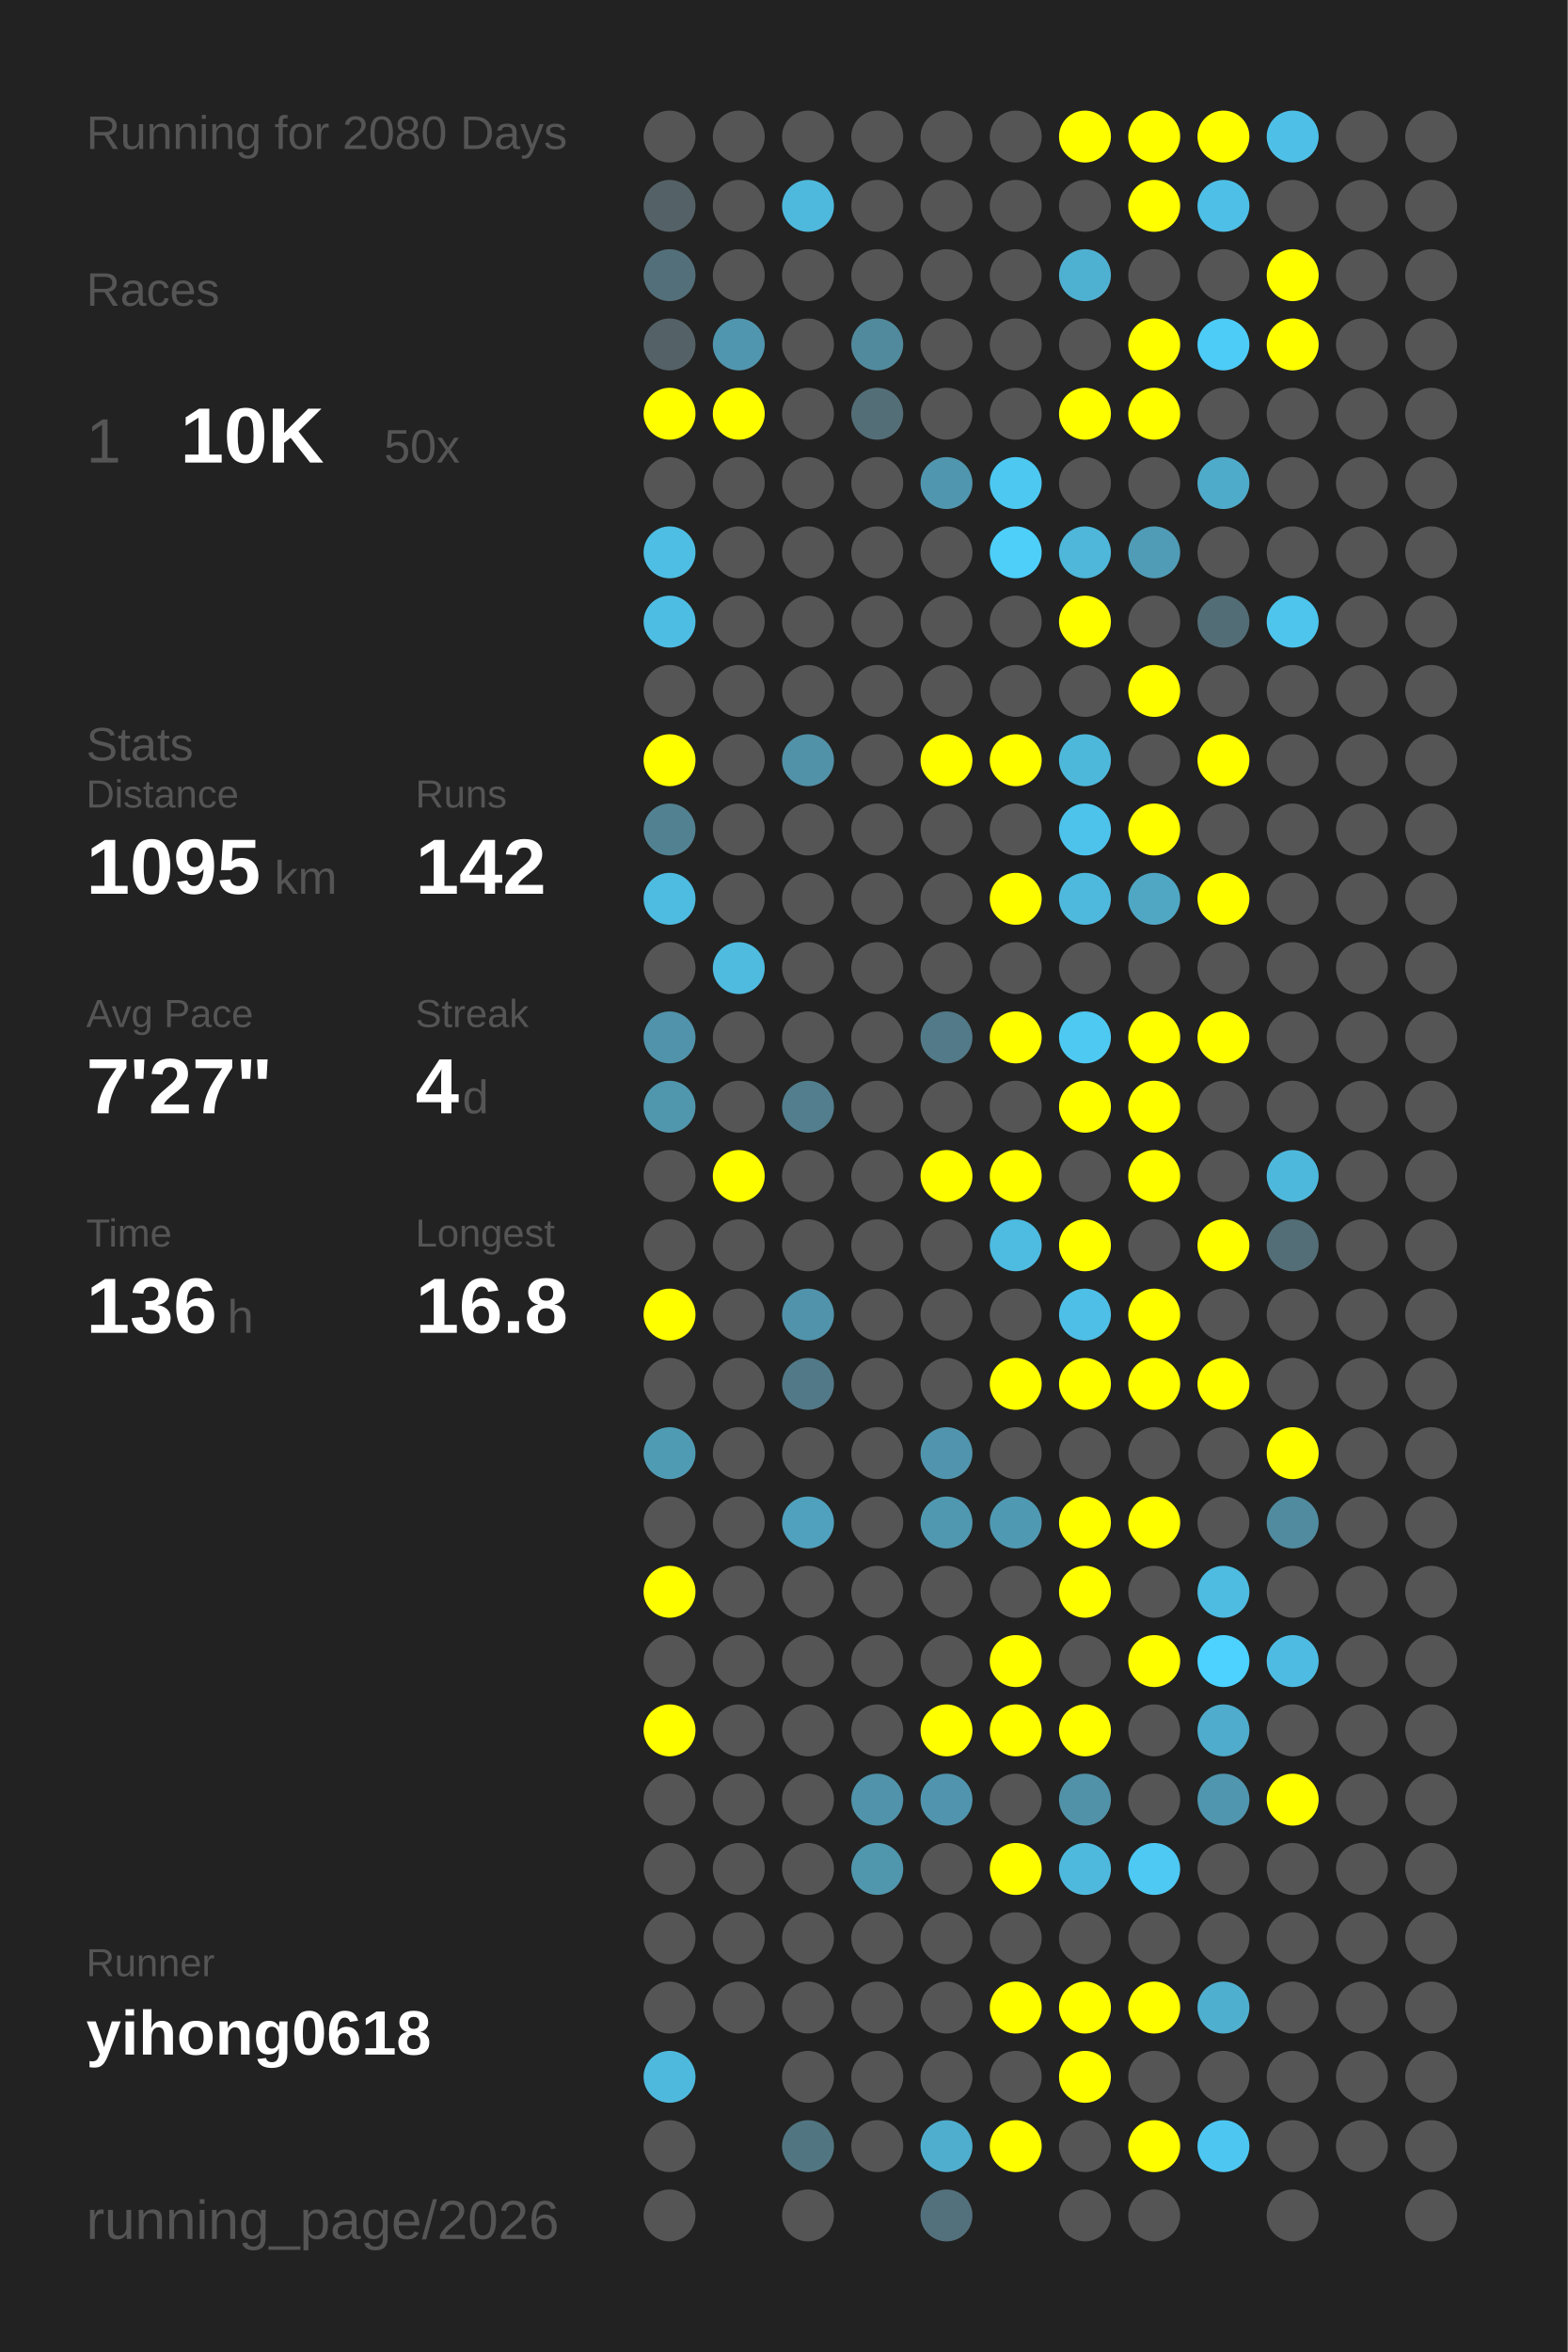
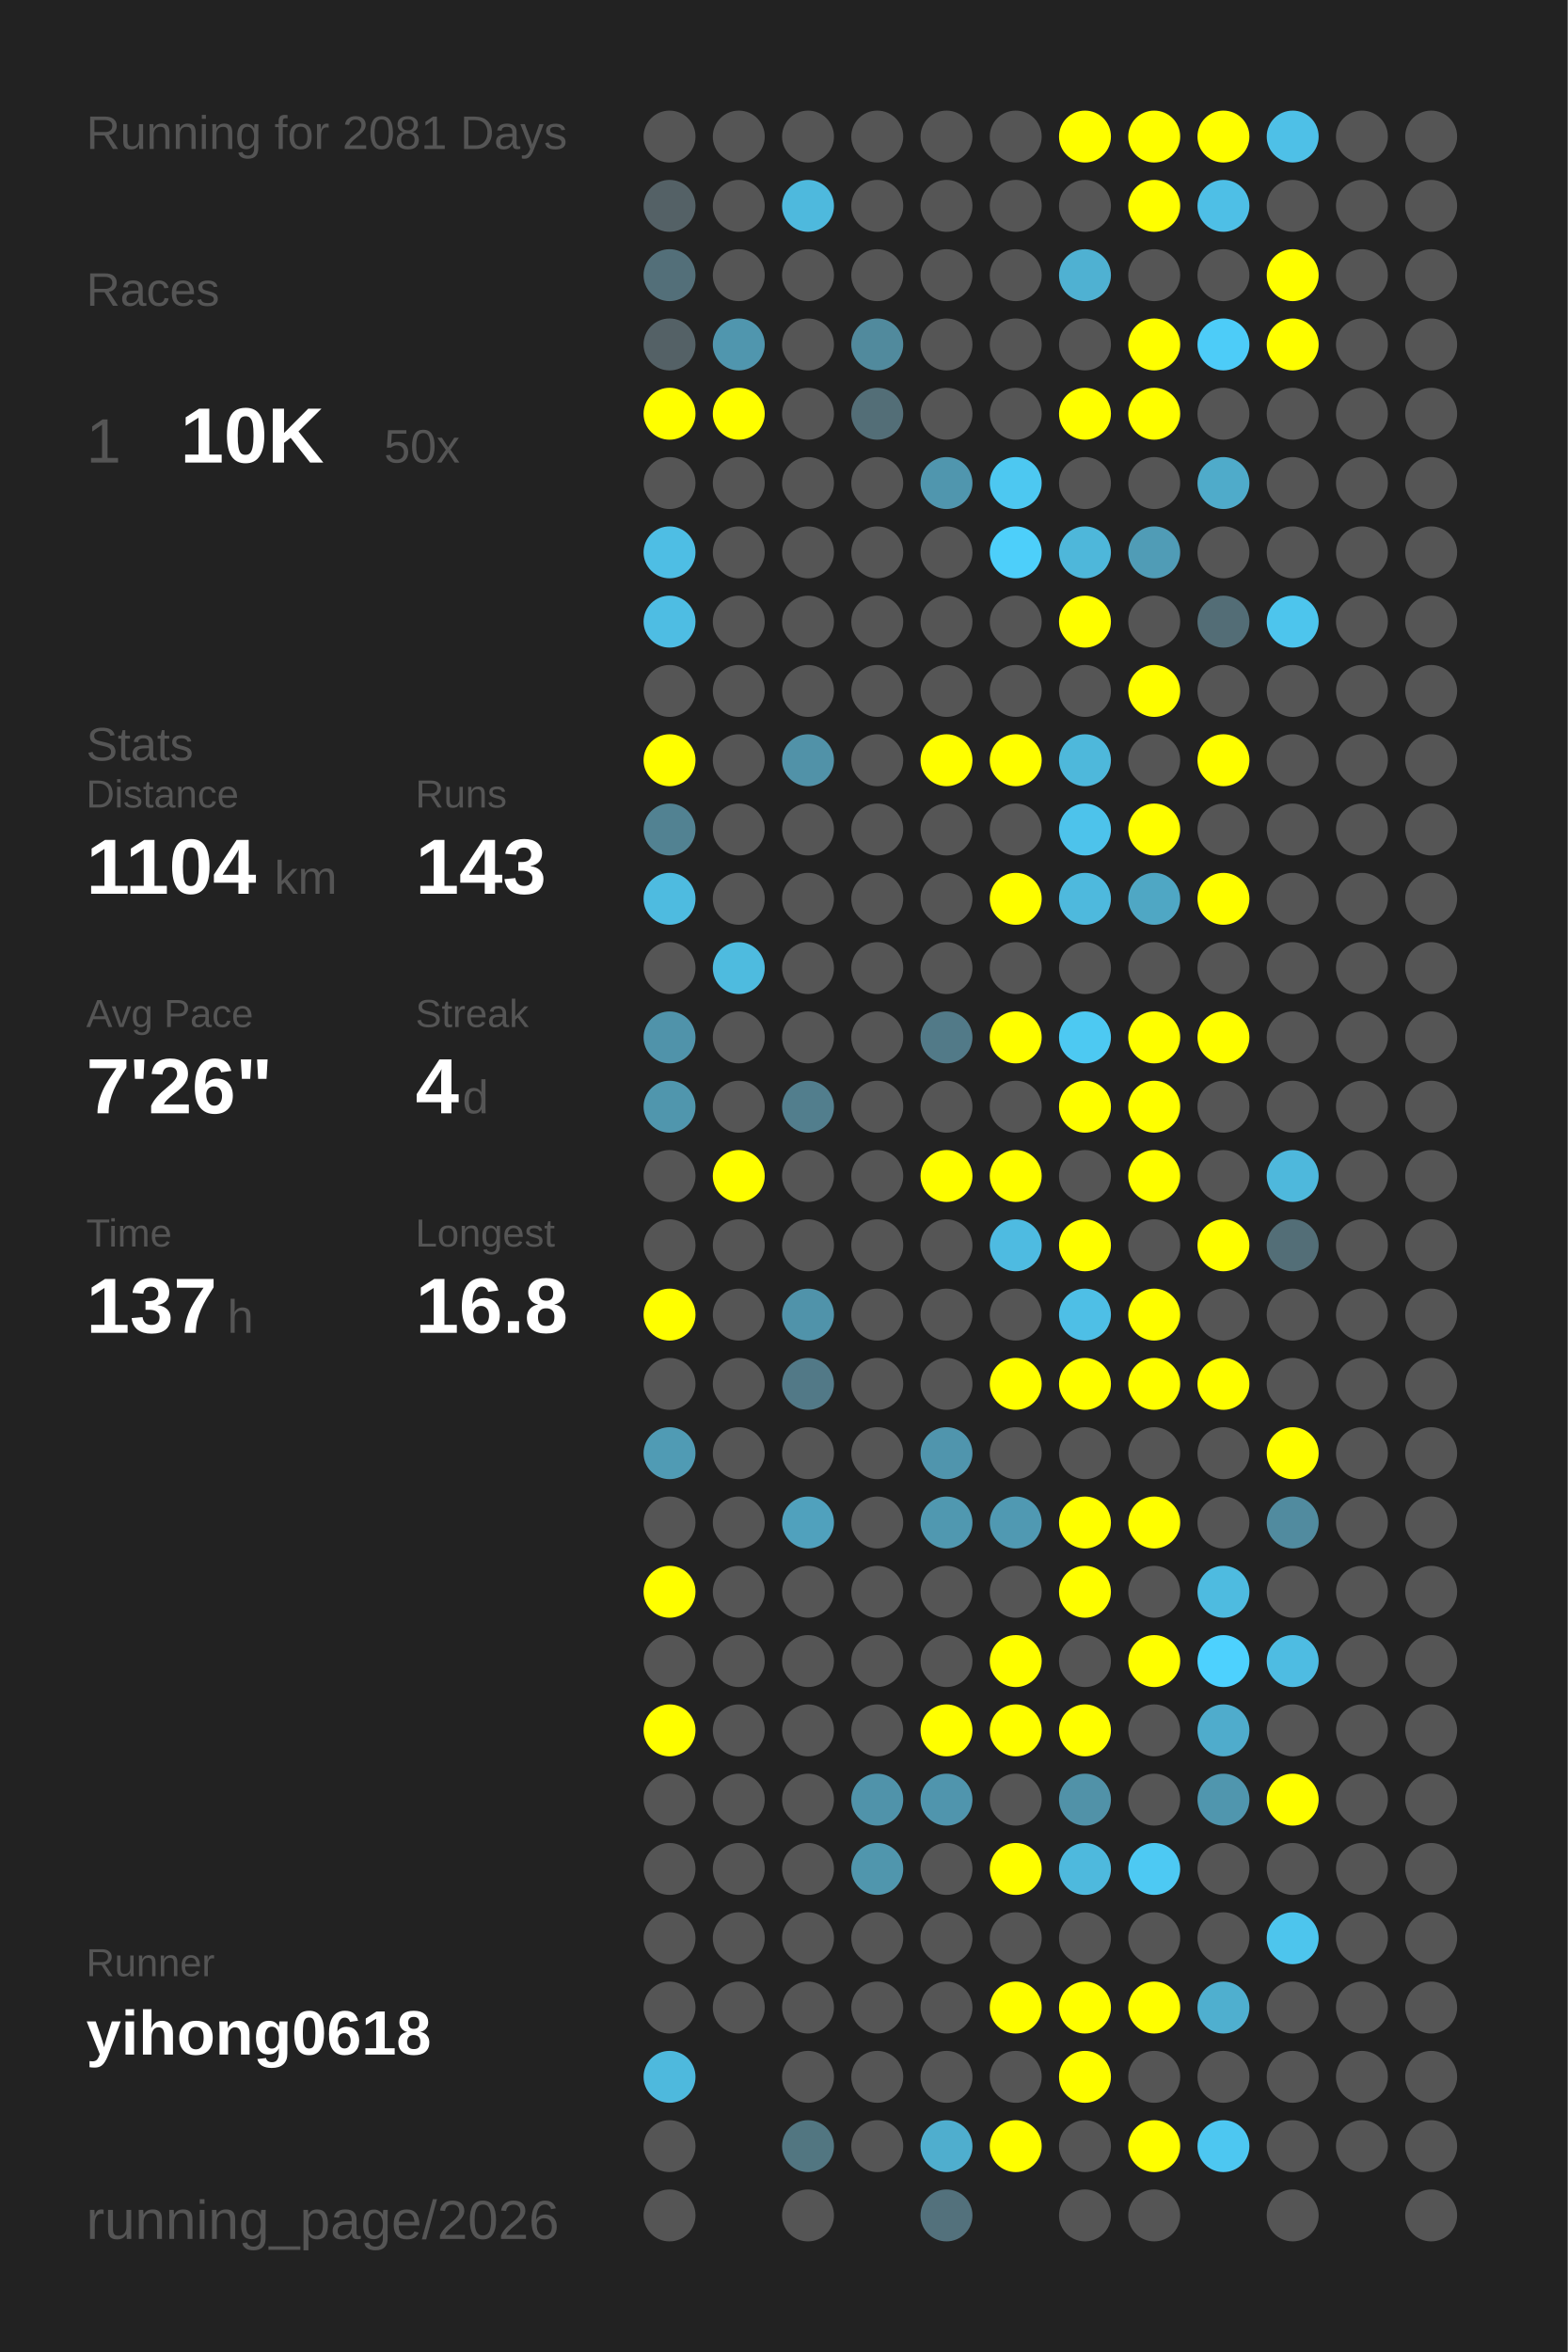
<svg xmlns="http://www.w3.org/2000/svg" baseProfile="full" height="300mm" version="1.1" viewBox="0,0,200,300" width="200mm">
  <defs />
  <rect fill="#222222" height="300" width="200" x="0" y="0" />
-   <text fill="#555555" style="font-size:6px; font-family:Arial;" x="11" y="19">Running for 2080 Days</text>
+   <text fill="#555555" style="font-size:6px; font-family:Arial;" x="11" y="19">Running for 2081 Days</text>
  <text fill="#555555" style="font-size:6px; font-family:Arial;" x="11" y="39">Races</text>
  <text fill="#555555" style="font-size:8px; font-family:Arial;" x="11" y="59">1</text>
  <text fill="#FFFFFF" style="font-size:10px; font-family:Arial; font-weight:bold;" x="23" y="59">10K</text>
  <text fill="#555555" style="font-size:6px; font-family:Arial;" x="49" y="59">50x</text>
  <text fill="#555555" style="font-size:6px; font-family:Arial;" x="11" y="97">Stats</text>
  <text fill="#555555" style="font-size:5px; font-family:Arial;" x="11" y="103">Distance</text>
-   <text fill="#FFFFFF" style="font-size:10px; font-family:Arial; font-weight:bold;" x="11" y="114">1095</text>
+   <text fill="#FFFFFF" style="font-size:10px; font-family:Arial; font-weight:bold;" x="11" y="114">1104</text>
  <text fill="#555555" style="font-size:6px; font-family:Arial;" x="35" y="114">km</text>
  <text fill="#555555" style="font-size:5px; font-family:Arial;" x="53" y="103">Runs</text>
-   <text fill="#FFFFFF" style="font-size:10px; font-family:Arial; font-weight:bold;" x="53" y="114">142</text>
+   <text fill="#FFFFFF" style="font-size:10px; font-family:Arial; font-weight:bold;" x="53" y="114">143</text>
  <text fill="#555555" style="font-size:5px; font-family:Arial;" x="11" y="131">Avg Pace</text>
-   <text fill="#FFFFFF" style="font-size:10px; font-family:Arial; font-weight:bold;" x="11" y="142">7'27"</text>
+   <text fill="#FFFFFF" style="font-size:10px; font-family:Arial; font-weight:bold;" x="11" y="142">7'26"</text>
  <text fill="#555555" style="font-size:5px; font-family:Arial;" x="53" y="131">Streak</text>
  <text fill="#FFFFFF" style="font-size:10px; font-family:Arial; font-weight:bold;" x="53" y="142">4</text>
  <text fill="#555555" style="font-size:6px; font-family:Arial;" x="59" y="142">d</text>
  <text fill="#555555" style="font-size:5px; font-family:Arial;" x="11" y="159">Time</text>
-   <text fill="#FFFFFF" style="font-size:10px; font-family:Arial; font-weight:bold;" x="11" y="170">136</text>
+   <text fill="#FFFFFF" style="font-size:10px; font-family:Arial; font-weight:bold;" x="11" y="170">137</text>
  <text fill="#555555" style="font-size:6px; font-family:Arial;" x="29" y="170">h</text>
  <text fill="#555555" style="font-size:5px; font-family:Arial;" x="53" y="159">Longest</text>
  <text fill="#FFFFFF" style="font-size:10px; font-family:Arial; font-weight:bold;" x="53" y="170">16.8</text>
  <text fill="#555555" style="font-size:5px; font-family:Arial;" x="11" y="252.065">Runner</text>
  <text fill="#FFFFFF" style="font-size:8px; font-family:Arial; font-weight:bold;" x="11" y="262.065">yihong0618</text>
  <text fill="#555555" style="font-size:7px; font-family:Arial;" x="11" y="285.581">running_page/2026</text>
  <circle cx="85.417" cy="17.419" fill="#555555" r="3.312" />
  <circle cx="85.417" cy="26.258" fill="#546166" r="3.312" />
  <circle cx="85.417" cy="35.097" fill="#536f79" r="3.312" />
  <circle cx="85.417" cy="43.935" fill="#546166" r="3.312" />
  <circle cx="85.417" cy="52.774" fill="#FFFF00" r="3.312" />
  <circle cx="85.417" cy="61.613" fill="#555555" r="3.312" />
  <circle cx="85.417" cy="70.452" fill="#4ebee4" r="3.312" />
  <circle cx="85.417" cy="79.29" fill="#4ebde3" r="3.312" />
  <circle cx="85.417" cy="88.129" fill="#555555" r="3.312" />
  <circle cx="85.417" cy="96.968" fill="#FFFF00" r="3.312" />
  <circle cx="85.417" cy="105.806" fill="#528292" r="3.312" />
  <circle cx="85.417" cy="114.645" fill="#4ebbe0" r="3.312" />
  <circle cx="85.417" cy="123.484" fill="#555555" r="3.312" />
  <circle cx="85.417" cy="132.323" fill="#5093aa" r="3.312" />
  <circle cx="85.417" cy="141.161" fill="#5096ad" r="3.312" />
  <circle cx="85.417" cy="150" fill="#555555" r="3.312" />
  <circle cx="85.417" cy="158.839" fill="#555555" r="3.312" />
  <circle cx="85.417" cy="167.677" fill="#FFFF00" r="3.312" />
  <circle cx="85.417" cy="176.516" fill="#555555" r="3.312" />
  <circle cx="85.417" cy="185.355" fill="#509bb4" r="3.312" />
  <circle cx="85.417" cy="194.194" fill="#555555" r="3.312" />
  <circle cx="85.417" cy="203.032" fill="#FFFF00" r="3.312" />
  <circle cx="85.417" cy="211.871" fill="#555555" r="3.312" />
  <circle cx="85.417" cy="220.71" fill="#FFFF00" r="3.312" />
  <circle cx="85.417" cy="229.548" fill="#555555" r="3.312" />
  <circle cx="85.417" cy="238.387" fill="#555555" r="3.312" />
  <circle cx="85.417" cy="247.226" fill="#555555" r="3.312" />
  <circle cx="85.417" cy="256.065" fill="#555555" r="3.312" />
  <circle cx="85.417" cy="264.903" fill="#4eb9dd" r="3.312" />
  <circle cx="85.417" cy="273.742" fill="#555555" r="3.312" />
  <circle cx="85.417" cy="282.581" fill="#555555" r="3.312" />
  <circle cx="94.25" cy="17.419" fill="#555555" r="3.312" />
  <circle cx="94.25" cy="26.258" fill="#555555" r="3.312" />
  <circle cx="94.25" cy="35.097" fill="#555555" r="3.312" />
  <circle cx="94.25" cy="43.935" fill="#5096ae" r="3.312" />
  <circle cx="94.25" cy="52.774" fill="#FFFF00" r="3.312" />
  <circle cx="94.25" cy="61.613" fill="#555555" r="3.312" />
  <circle cx="94.25" cy="70.452" fill="#555555" r="3.312" />
  <circle cx="94.25" cy="79.29" fill="#555555" r="3.312" />
  <circle cx="94.25" cy="88.129" fill="#555555" r="3.312" />
  <circle cx="94.25" cy="96.968" fill="#555555" r="3.312" />
  <circle cx="94.25" cy="105.806" fill="#555555" r="3.312" />
  <circle cx="94.25" cy="114.645" fill="#555555" r="3.312" />
  <circle cx="94.25" cy="123.484" fill="#4ebbdf" r="3.312" />
  <circle cx="94.25" cy="132.323" fill="#555555" r="3.312" />
  <circle cx="94.25" cy="141.161" fill="#555555" r="3.312" />
  <circle cx="94.25" cy="150" fill="#FFFF00" r="3.312" />
  <circle cx="94.25" cy="158.839" fill="#555555" r="3.312" />
  <circle cx="94.25" cy="167.677" fill="#555555" r="3.312" />
  <circle cx="94.25" cy="176.516" fill="#555555" r="3.312" />
  <circle cx="94.25" cy="185.355" fill="#555555" r="3.312" />
  <circle cx="94.25" cy="194.194" fill="#555555" r="3.312" />
  <circle cx="94.25" cy="203.032" fill="#555555" r="3.312" />
  <circle cx="94.25" cy="211.871" fill="#555555" r="3.312" />
  <circle cx="94.25" cy="220.71" fill="#555555" r="3.312" />
  <circle cx="94.25" cy="229.548" fill="#555555" r="3.312" />
  <circle cx="94.25" cy="238.387" fill="#555555" r="3.312" />
  <circle cx="94.25" cy="247.226" fill="#555555" r="3.312" />
  <circle cx="94.25" cy="256.065" fill="#555555" r="3.312" />
  <circle cx="103.083" cy="17.419" fill="#555555" r="3.312" />
  <circle cx="103.083" cy="26.258" fill="#4eb9dd" r="3.312" />
  <circle cx="103.083" cy="35.097" fill="#555555" r="3.312" />
  <circle cx="103.083" cy="43.935" fill="#555555" r="3.312" />
  <circle cx="103.083" cy="52.774" fill="#555555" r="3.312" />
  <circle cx="103.083" cy="61.613" fill="#555555" r="3.312" />
  <circle cx="103.083" cy="70.452" fill="#555555" r="3.312" />
  <circle cx="103.083" cy="79.29" fill="#555555" r="3.312" />
  <circle cx="103.083" cy="88.129" fill="#555555" r="3.312" />
  <circle cx="103.083" cy="96.968" fill="#5192a8" r="3.312" />
  <circle cx="103.083" cy="105.806" fill="#555555" r="3.312" />
  <circle cx="103.083" cy="114.645" fill="#555555" r="3.312" />
  <circle cx="103.083" cy="123.484" fill="#555555" r="3.312" />
  <circle cx="103.083" cy="132.323" fill="#555555" r="3.312" />
  <circle cx="103.083" cy="141.161" fill="#527e8d" r="3.312" />
  <circle cx="103.083" cy="150" fill="#555555" r="3.312" />
  <circle cx="103.083" cy="158.839" fill="#555555" r="3.312" />
  <circle cx="103.083" cy="167.677" fill="#5093aa" r="3.312" />
  <circle cx="103.083" cy="176.516" fill="#527987" r="3.312" />
  <circle cx="103.083" cy="185.355" fill="#555555" r="3.312" />
  <circle cx="103.083" cy="194.194" fill="#50a1bd" r="3.312" />
  <circle cx="103.083" cy="203.032" fill="#555555" r="3.312" />
  <circle cx="103.083" cy="211.871" fill="#555555" r="3.312" />
  <circle cx="103.083" cy="220.71" fill="#555555" r="3.312" />
  <circle cx="103.083" cy="229.548" fill="#555555" r="3.312" />
  <circle cx="103.083" cy="238.387" fill="#555555" r="3.312" />
  <circle cx="103.083" cy="247.226" fill="#555555" r="3.312" />
  <circle cx="103.083" cy="256.065" fill="#555555" r="3.312" />
  <circle cx="103.083" cy="264.903" fill="#555555" r="3.312" />
  <circle cx="103.083" cy="273.742" fill="#527681" r="3.312" />
  <circle cx="103.083" cy="282.581" fill="#555555" r="3.312" />
  <circle cx="111.917" cy="17.419" fill="#555555" r="3.312" />
  <circle cx="111.917" cy="26.258" fill="#555555" r="3.312" />
  <circle cx="111.917" cy="35.097" fill="#555555" r="3.312" />
  <circle cx="111.917" cy="43.935" fill="#518a9d" r="3.312" />
  <circle cx="111.917" cy="52.774" fill="#536e77" r="3.312" />
  <circle cx="111.917" cy="61.613" fill="#555555" r="3.312" />
  <circle cx="111.917" cy="70.452" fill="#555555" r="3.312" />
  <circle cx="111.917" cy="79.29" fill="#555555" r="3.312" />
  <circle cx="111.917" cy="88.129" fill="#555555" r="3.312" />
  <circle cx="111.917" cy="96.968" fill="#555555" r="3.312" />
  <circle cx="111.917" cy="105.806" fill="#555555" r="3.312" />
  <circle cx="111.917" cy="114.645" fill="#555555" r="3.312" />
  <circle cx="111.917" cy="123.484" fill="#555555" r="3.312" />
  <circle cx="111.917" cy="132.323" fill="#555555" r="3.312" />
  <circle cx="111.917" cy="141.161" fill="#555555" r="3.312" />
  <circle cx="111.917" cy="150" fill="#555555" r="3.312" />
  <circle cx="111.917" cy="158.839" fill="#555555" r="3.312" />
  <circle cx="111.917" cy="167.677" fill="#555555" r="3.312" />
  <circle cx="111.917" cy="176.516" fill="#555555" r="3.312" />
  <circle cx="111.917" cy="185.355" fill="#555555" r="3.312" />
  <circle cx="111.917" cy="194.194" fill="#555555" r="3.312" />
  <circle cx="111.917" cy="203.032" fill="#555555" r="3.312" />
  <circle cx="111.917" cy="211.871" fill="#555555" r="3.312" />
  <circle cx="111.917" cy="220.71" fill="#555555" r="3.312" />
  <circle cx="111.917" cy="229.548" fill="#5093aa" r="3.312" />
  <circle cx="111.917" cy="238.387" fill="#5096ad" r="3.312" />
  <circle cx="111.917" cy="247.226" fill="#555555" r="3.312" />
  <circle cx="111.917" cy="256.065" fill="#555555" r="3.312" />
  <circle cx="111.917" cy="264.903" fill="#555555" r="3.312" />
  <circle cx="111.917" cy="273.742" fill="#555555" r="3.312" />
  <circle cx="120.75" cy="17.419" fill="#555555" r="3.312" />
  <circle cx="120.75" cy="26.258" fill="#555555" r="3.312" />
  <circle cx="120.75" cy="35.097" fill="#555555" r="3.312" />
  <circle cx="120.75" cy="43.935" fill="#555555" r="3.312" />
  <circle cx="120.75" cy="52.774" fill="#555555" r="3.312" />
  <circle cx="120.75" cy="61.613" fill="#5096ae" r="3.312" />
  <circle cx="120.75" cy="70.452" fill="#555555" r="3.312" />
  <circle cx="120.75" cy="79.29" fill="#555555" r="3.312" />
  <circle cx="120.75" cy="88.129" fill="#555555" r="3.312" />
  <circle cx="120.75" cy="96.968" fill="#FFFF00" r="3.312" />
  <circle cx="120.75" cy="105.806" fill="#555555" r="3.312" />
  <circle cx="120.75" cy="114.645" fill="#555555" r="3.312" />
  <circle cx="120.75" cy="123.484" fill="#555555" r="3.312" />
  <circle cx="120.75" cy="132.323" fill="#527a88" r="3.312" />
  <circle cx="120.75" cy="141.161" fill="#555555" r="3.312" />
  <circle cx="120.75" cy="150" fill="#FFFF00" r="3.312" />
  <circle cx="120.75" cy="158.839" fill="#555555" r="3.312" />
  <circle cx="120.75" cy="167.677" fill="#555555" r="3.312" />
  <circle cx="120.75" cy="176.516" fill="#555555" r="3.312" />
  <circle cx="120.75" cy="185.355" fill="#5095ad" r="3.312" />
  <circle cx="120.75" cy="194.194" fill="#5098b0" r="3.312" />
  <circle cx="120.75" cy="203.032" fill="#555555" r="3.312" />
  <circle cx="120.75" cy="211.871" fill="#555555" r="3.312" />
  <circle cx="120.75" cy="220.71" fill="#FFFF00" r="3.312" />
  <circle cx="120.75" cy="229.548" fill="#5095ad" r="3.312" />
  <circle cx="120.75" cy="238.387" fill="#555555" r="3.312" />
  <circle cx="120.75" cy="247.226" fill="#555555" r="3.312" />
  <circle cx="120.75" cy="256.065" fill="#555555" r="3.312" />
  <circle cx="120.75" cy="264.903" fill="#555555" r="3.312" />
  <circle cx="120.75" cy="273.742" fill="#4faece" r="3.312" />
  <circle cx="120.75" cy="282.581" fill="#53717c" r="3.312" />
  <circle cx="129.583" cy="17.419" fill="#555555" r="3.312" />
  <circle cx="129.583" cy="26.258" fill="#555555" r="3.312" />
  <circle cx="129.583" cy="35.097" fill="#555555" r="3.312" />
  <circle cx="129.583" cy="43.935" fill="#555555" r="3.312" />
  <circle cx="129.583" cy="52.774" fill="#555555" r="3.312" />
  <circle cx="129.583" cy="61.613" fill="#4dc8f1" r="3.312" />
  <circle cx="129.583" cy="70.452" fill="#4dcffa" r="3.312" />
  <circle cx="129.583" cy="79.29" fill="#555555" r="3.312" />
  <circle cx="129.583" cy="88.129" fill="#555555" r="3.312" />
  <circle cx="129.583" cy="96.968" fill="#FFFF00" r="3.312" />
  <circle cx="129.583" cy="105.806" fill="#555555" r="3.312" />
  <circle cx="129.583" cy="114.645" fill="#FFFF00" r="3.312" />
  <circle cx="129.583" cy="123.484" fill="#555555" r="3.312" />
  <circle cx="129.583" cy="132.323" fill="#FFFF00" r="3.312" />
  <circle cx="129.583" cy="141.161" fill="#555555" r="3.312" />
  <circle cx="129.583" cy="150" fill="#FFFF00" r="3.312" />
  <circle cx="129.583" cy="158.839" fill="#4ebbe1" r="3.312" />
  <circle cx="129.583" cy="167.677" fill="#555555" r="3.312" />
  <circle cx="129.583" cy="176.516" fill="#FFFF00" r="3.312" />
  <circle cx="129.583" cy="185.355" fill="#555555" r="3.312" />
  <circle cx="129.583" cy="194.194" fill="#5099b2" r="3.312" />
  <circle cx="129.583" cy="203.032" fill="#555555" r="3.312" />
  <circle cx="129.583" cy="211.871" fill="#FFFF00" r="3.312" />
  <circle cx="129.583" cy="220.71" fill="#FFFF00" r="3.312" />
  <circle cx="129.583" cy="229.548" fill="#555555" r="3.312" />
  <circle cx="129.583" cy="238.387" fill="#FFFF00" r="3.312" />
  <circle cx="129.583" cy="247.226" fill="#555555" r="3.312" />
  <circle cx="129.583" cy="256.065" fill="#FFFF00" r="3.312" />
  <circle cx="129.583" cy="264.903" fill="#555555" r="3.312" />
  <circle cx="129.583" cy="273.742" fill="#FFFF00" r="3.312" />
  <circle cx="138.417" cy="17.419" fill="#FFFF00" r="3.312" />
  <circle cx="138.417" cy="26.258" fill="#555555" r="3.312" />
  <circle cx="138.417" cy="35.097" fill="#4fb1d2" r="3.312" />
  <circle cx="138.417" cy="43.935" fill="#555555" r="3.312" />
  <circle cx="138.417" cy="52.774" fill="#FFFF00" r="3.312" />
  <circle cx="138.417" cy="61.613" fill="#555555" r="3.312" />
  <circle cx="138.417" cy="70.452" fill="#4eb7da" r="3.312" />
  <circle cx="138.417" cy="79.29" fill="#FFFF00" r="3.312" />
  <circle cx="138.417" cy="88.129" fill="#555555" r="3.312" />
  <circle cx="138.417" cy="96.968" fill="#4eb8db" r="3.312" />
  <circle cx="138.417" cy="105.806" fill="#4dc3eb" r="3.312" />
  <circle cx="138.417" cy="114.645" fill="#4eb9dd" r="3.312" />
  <circle cx="138.417" cy="123.484" fill="#555555" r="3.312" />
  <circle cx="138.417" cy="132.323" fill="#4dc9f2" r="3.312" />
  <circle cx="138.417" cy="141.161" fill="#FFFF00" r="3.312" />
  <circle cx="138.417" cy="150" fill="#555555" r="3.312" />
  <circle cx="138.417" cy="158.839" fill="#FFFF00" r="3.312" />
  <circle cx="138.417" cy="167.677" fill="#4ebfe6" r="3.312" />
  <circle cx="138.417" cy="176.516" fill="#FFFF00" r="3.312" />
  <circle cx="138.417" cy="185.355" fill="#555555" r="3.312" />
  <circle cx="138.417" cy="194.194" fill="#FFFF00" r="3.312" />
  <circle cx="138.417" cy="203.032" fill="#FFFF00" r="3.312" />
  <circle cx="138.417" cy="211.871" fill="#555555" r="3.312" />
  <circle cx="138.417" cy="220.71" fill="#FFFF00" r="3.312" />
  <circle cx="138.417" cy="229.548" fill="#5192a8" r="3.312" />
  <circle cx="138.417" cy="238.387" fill="#4eb9dd" r="3.312" />
  <circle cx="138.417" cy="247.226" fill="#555555" r="3.312" />
  <circle cx="138.417" cy="256.065" fill="#FFFF00" r="3.312" />
  <circle cx="138.417" cy="264.903" fill="#FFFF00" r="3.312" />
  <circle cx="138.417" cy="273.742" fill="#555555" r="3.312" />
  <circle cx="138.417" cy="282.581" fill="#555555" r="3.312" />
  <circle cx="147.25" cy="17.419" fill="#FFFF00" r="3.312" />
  <circle cx="147.25" cy="26.258" fill="#FFFF00" r="3.312" />
  <circle cx="147.25" cy="35.097" fill="#555555" r="3.312" />
  <circle cx="147.25" cy="43.935" fill="#FFFF00" r="3.312" />
  <circle cx="147.25" cy="52.774" fill="#FFFF00" r="3.312" />
  <circle cx="147.25" cy="61.613" fill="#555555" r="3.312" />
  <circle cx="147.25" cy="70.452" fill="#509cb6" r="3.312" />
  <circle cx="147.25" cy="79.29" fill="#555555" r="3.312" />
  <circle cx="147.25" cy="88.129" fill="#FFFF00" r="3.312" />
  <circle cx="147.25" cy="96.968" fill="#555555" r="3.312" />
  <circle cx="147.25" cy="105.806" fill="#FFFF00" r="3.312" />
  <circle cx="147.25" cy="114.645" fill="#4fa7c4" r="3.312" />
  <circle cx="147.25" cy="123.484" fill="#555555" r="3.312" />
  <circle cx="147.25" cy="132.323" fill="#FFFF00" r="3.312" />
  <circle cx="147.25" cy="141.161" fill="#FFFF00" r="3.312" />
  <circle cx="147.25" cy="150" fill="#FFFF00" r="3.312" />
  <circle cx="147.25" cy="158.839" fill="#555555" r="3.312" />
  <circle cx="147.25" cy="167.677" fill="#FFFF00" r="3.312" />
  <circle cx="147.25" cy="176.516" fill="#FFFF00" r="3.312" />
  <circle cx="147.25" cy="185.355" fill="#555555" r="3.312" />
  <circle cx="147.25" cy="194.194" fill="#FFFF00" r="3.312" />
  <circle cx="147.25" cy="203.032" fill="#555555" r="3.312" />
  <circle cx="147.25" cy="211.871" fill="#FFFF00" r="3.312" />
  <circle cx="147.25" cy="220.71" fill="#555555" r="3.312" />
  <circle cx="147.25" cy="229.548" fill="#555555" r="3.312" />
  <circle cx="147.25" cy="238.387" fill="#4dc9f3" r="3.312" />
  <circle cx="147.25" cy="247.226" fill="#555555" r="3.312" />
  <circle cx="147.25" cy="256.065" fill="#FFFF00" r="3.312" />
  <circle cx="147.25" cy="264.903" fill="#555555" r="3.312" />
  <circle cx="147.25" cy="273.742" fill="#FFFF00" r="3.312" />
  <circle cx="147.25" cy="282.581" fill="#555555" r="3.312" />
  <circle cx="156.083" cy="17.419" fill="#FFFF00" r="3.312" />
  <circle cx="156.083" cy="26.258" fill="#4ebfe6" r="3.312" />
  <circle cx="156.083" cy="35.097" fill="#555555" r="3.312" />
  <circle cx="156.083" cy="43.935" fill="#4dccf8" r="3.312" />
  <circle cx="156.083" cy="52.774" fill="#555555" r="3.312" />
  <circle cx="156.083" cy="61.613" fill="#4fabca" r="3.312" />
  <circle cx="156.083" cy="70.452" fill="#555555" r="3.312" />
  <circle cx="156.083" cy="79.29" fill="#536d76" r="3.312" />
  <circle cx="156.083" cy="88.129" fill="#555555" r="3.312" />
  <circle cx="156.083" cy="96.968" fill="#FFFF00" r="3.312" />
  <circle cx="156.083" cy="105.806" fill="#555555" r="3.312" />
  <circle cx="156.083" cy="114.645" fill="#FFFF00" r="3.312" />
  <circle cx="156.083" cy="123.484" fill="#555555" r="3.312" />
  <circle cx="156.083" cy="132.323" fill="#FFFF00" r="3.312" />
  <circle cx="156.083" cy="141.161" fill="#555555" r="3.312" />
  <circle cx="156.083" cy="150" fill="#555555" r="3.312" />
  <circle cx="156.083" cy="158.839" fill="#FFFF00" r="3.312" />
  <circle cx="156.083" cy="167.677" fill="#555555" r="3.312" />
  <circle cx="156.083" cy="176.516" fill="#FFFF00" r="3.312" />
  <circle cx="156.083" cy="185.355" fill="#555555" r="3.312" />
  <circle cx="156.083" cy="194.194" fill="#555555" r="3.312" />
  <circle cx="156.083" cy="203.032" fill="#4ebbe0" r="3.312" />
  <circle cx="156.083" cy="211.871" fill="#4dd1fe" r="3.312" />
  <circle cx="156.083" cy="220.71" fill="#4faccc" r="3.312" />
  <circle cx="156.083" cy="229.548" fill="#5096ae" r="3.312" />
  <circle cx="156.083" cy="238.387" fill="#555555" r="3.312" />
  <circle cx="156.083" cy="247.226" fill="#555555" r="3.312" />
  <circle cx="156.083" cy="256.065" fill="#4fafcf" r="3.312" />
  <circle cx="156.083" cy="264.903" fill="#555555" r="3.312" />
  <circle cx="156.083" cy="273.742" fill="#4dc7f1" r="3.312" />
  <circle cx="164.917" cy="17.419" fill="#4ec0e7" r="3.312" />
  <circle cx="164.917" cy="26.258" fill="#555555" r="3.312" />
  <circle cx="164.917" cy="35.097" fill="#FFFF00" r="3.312" />
  <circle cx="164.917" cy="43.935" fill="#FFFF00" r="3.312" />
  <circle cx="164.917" cy="52.774" fill="#555555" r="3.312" />
  <circle cx="164.917" cy="61.613" fill="#555555" r="3.312" />
  <circle cx="164.917" cy="70.452" fill="#555555" r="3.312" />
  <circle cx="164.917" cy="79.29" fill="#4dc5ed" r="3.312" />
  <circle cx="164.917" cy="88.129" fill="#555555" r="3.312" />
  <circle cx="164.917" cy="96.968" fill="#555555" r="3.312" />
  <circle cx="164.917" cy="105.806" fill="#555555" r="3.312" />
  <circle cx="164.917" cy="114.645" fill="#555555" r="3.312" />
  <circle cx="164.917" cy="123.484" fill="#555555" r="3.312" />
  <circle cx="164.917" cy="132.323" fill="#555555" r="3.312" />
  <circle cx="164.917" cy="141.161" fill="#555555" r="3.312" />
  <circle cx="164.917" cy="150" fill="#4eb8dc" r="3.312" />
  <circle cx="164.917" cy="158.839" fill="#536e77" r="3.312" />
  <circle cx="164.917" cy="167.677" fill="#555555" r="3.312" />
  <circle cx="164.917" cy="176.516" fill="#555555" r="3.312" />
  <circle cx="164.917" cy="185.355" fill="#FFFF00" r="3.312" />
  <circle cx="164.917" cy="194.194" fill="#518b9f" r="3.312" />
  <circle cx="164.917" cy="203.032" fill="#555555" r="3.312" />
  <circle cx="164.917" cy="211.871" fill="#4ebce2" r="3.312" />
  <circle cx="164.917" cy="220.71" fill="#555555" r="3.312" />
  <circle cx="164.917" cy="229.548" fill="#FFFF00" r="3.312" />
  <circle cx="164.917" cy="238.387" fill="#555555" r="3.312" />
-   <circle cx="164.917" cy="247.226" fill="#555555" r="3.312" />
+   <circle cx="164.917" cy="247.226" fill="#4dc5ed" r="3.312" />
  <circle cx="164.917" cy="256.065" fill="#555555" r="3.312" />
  <circle cx="164.917" cy="264.903" fill="#555555" r="3.312" />
  <circle cx="164.917" cy="273.742" fill="#555555" r="3.312" />
  <circle cx="164.917" cy="282.581" fill="#555555" r="3.312" />
  <circle cx="173.75" cy="17.419" fill="#555555" r="3.312" />
  <circle cx="173.75" cy="26.258" fill="#555555" r="3.312" />
  <circle cx="173.75" cy="35.097" fill="#555555" r="3.312" />
  <circle cx="173.75" cy="43.935" fill="#555555" r="3.312" />
  <circle cx="173.75" cy="52.774" fill="#555555" r="3.312" />
  <circle cx="173.75" cy="61.613" fill="#555555" r="3.312" />
  <circle cx="173.75" cy="70.452" fill="#555555" r="3.312" />
  <circle cx="173.75" cy="79.29" fill="#555555" r="3.312" />
  <circle cx="173.75" cy="88.129" fill="#555555" r="3.312" />
  <circle cx="173.75" cy="96.968" fill="#555555" r="3.312" />
  <circle cx="173.75" cy="105.806" fill="#555555" r="3.312" />
  <circle cx="173.75" cy="114.645" fill="#555555" r="3.312" />
  <circle cx="173.75" cy="123.484" fill="#555555" r="3.312" />
  <circle cx="173.75" cy="132.323" fill="#555555" r="3.312" />
  <circle cx="173.75" cy="141.161" fill="#555555" r="3.312" />
  <circle cx="173.75" cy="150" fill="#555555" r="3.312" />
  <circle cx="173.75" cy="158.839" fill="#555555" r="3.312" />
  <circle cx="173.75" cy="167.677" fill="#555555" r="3.312" />
  <circle cx="173.75" cy="176.516" fill="#555555" r="3.312" />
  <circle cx="173.75" cy="185.355" fill="#555555" r="3.312" />
  <circle cx="173.75" cy="194.194" fill="#555555" r="3.312" />
  <circle cx="173.75" cy="203.032" fill="#555555" r="3.312" />
  <circle cx="173.75" cy="211.871" fill="#555555" r="3.312" />
  <circle cx="173.75" cy="220.71" fill="#555555" r="3.312" />
  <circle cx="173.75" cy="229.548" fill="#555555" r="3.312" />
  <circle cx="173.75" cy="238.387" fill="#555555" r="3.312" />
  <circle cx="173.75" cy="247.226" fill="#555555" r="3.312" />
  <circle cx="173.75" cy="256.065" fill="#555555" r="3.312" />
  <circle cx="173.75" cy="264.903" fill="#555555" r="3.312" />
  <circle cx="173.75" cy="273.742" fill="#555555" r="3.312" />
  <circle cx="182.583" cy="17.419" fill="#555555" r="3.312" />
  <circle cx="182.583" cy="26.258" fill="#555555" r="3.312" />
  <circle cx="182.583" cy="35.097" fill="#555555" r="3.312" />
  <circle cx="182.583" cy="43.935" fill="#555555" r="3.312" />
  <circle cx="182.583" cy="52.774" fill="#555555" r="3.312" />
  <circle cx="182.583" cy="61.613" fill="#555555" r="3.312" />
  <circle cx="182.583" cy="70.452" fill="#555555" r="3.312" />
  <circle cx="182.583" cy="79.29" fill="#555555" r="3.312" />
  <circle cx="182.583" cy="88.129" fill="#555555" r="3.312" />
  <circle cx="182.583" cy="96.968" fill="#555555" r="3.312" />
  <circle cx="182.583" cy="105.806" fill="#555555" r="3.312" />
  <circle cx="182.583" cy="114.645" fill="#555555" r="3.312" />
  <circle cx="182.583" cy="123.484" fill="#555555" r="3.312" />
  <circle cx="182.583" cy="132.323" fill="#555555" r="3.312" />
  <circle cx="182.583" cy="141.161" fill="#555555" r="3.312" />
  <circle cx="182.583" cy="150" fill="#555555" r="3.312" />
  <circle cx="182.583" cy="158.839" fill="#555555" r="3.312" />
  <circle cx="182.583" cy="167.677" fill="#555555" r="3.312" />
  <circle cx="182.583" cy="176.516" fill="#555555" r="3.312" />
  <circle cx="182.583" cy="185.355" fill="#555555" r="3.312" />
  <circle cx="182.583" cy="194.194" fill="#555555" r="3.312" />
  <circle cx="182.583" cy="203.032" fill="#555555" r="3.312" />
  <circle cx="182.583" cy="211.871" fill="#555555" r="3.312" />
  <circle cx="182.583" cy="220.71" fill="#555555" r="3.312" />
  <circle cx="182.583" cy="229.548" fill="#555555" r="3.312" />
  <circle cx="182.583" cy="238.387" fill="#555555" r="3.312" />
  <circle cx="182.583" cy="247.226" fill="#555555" r="3.312" />
  <circle cx="182.583" cy="256.065" fill="#555555" r="3.312" />
  <circle cx="182.583" cy="264.903" fill="#555555" r="3.312" />
  <circle cx="182.583" cy="273.742" fill="#555555" r="3.312" />
  <circle cx="182.583" cy="282.581" fill="#555555" r="3.312" />
</svg>
